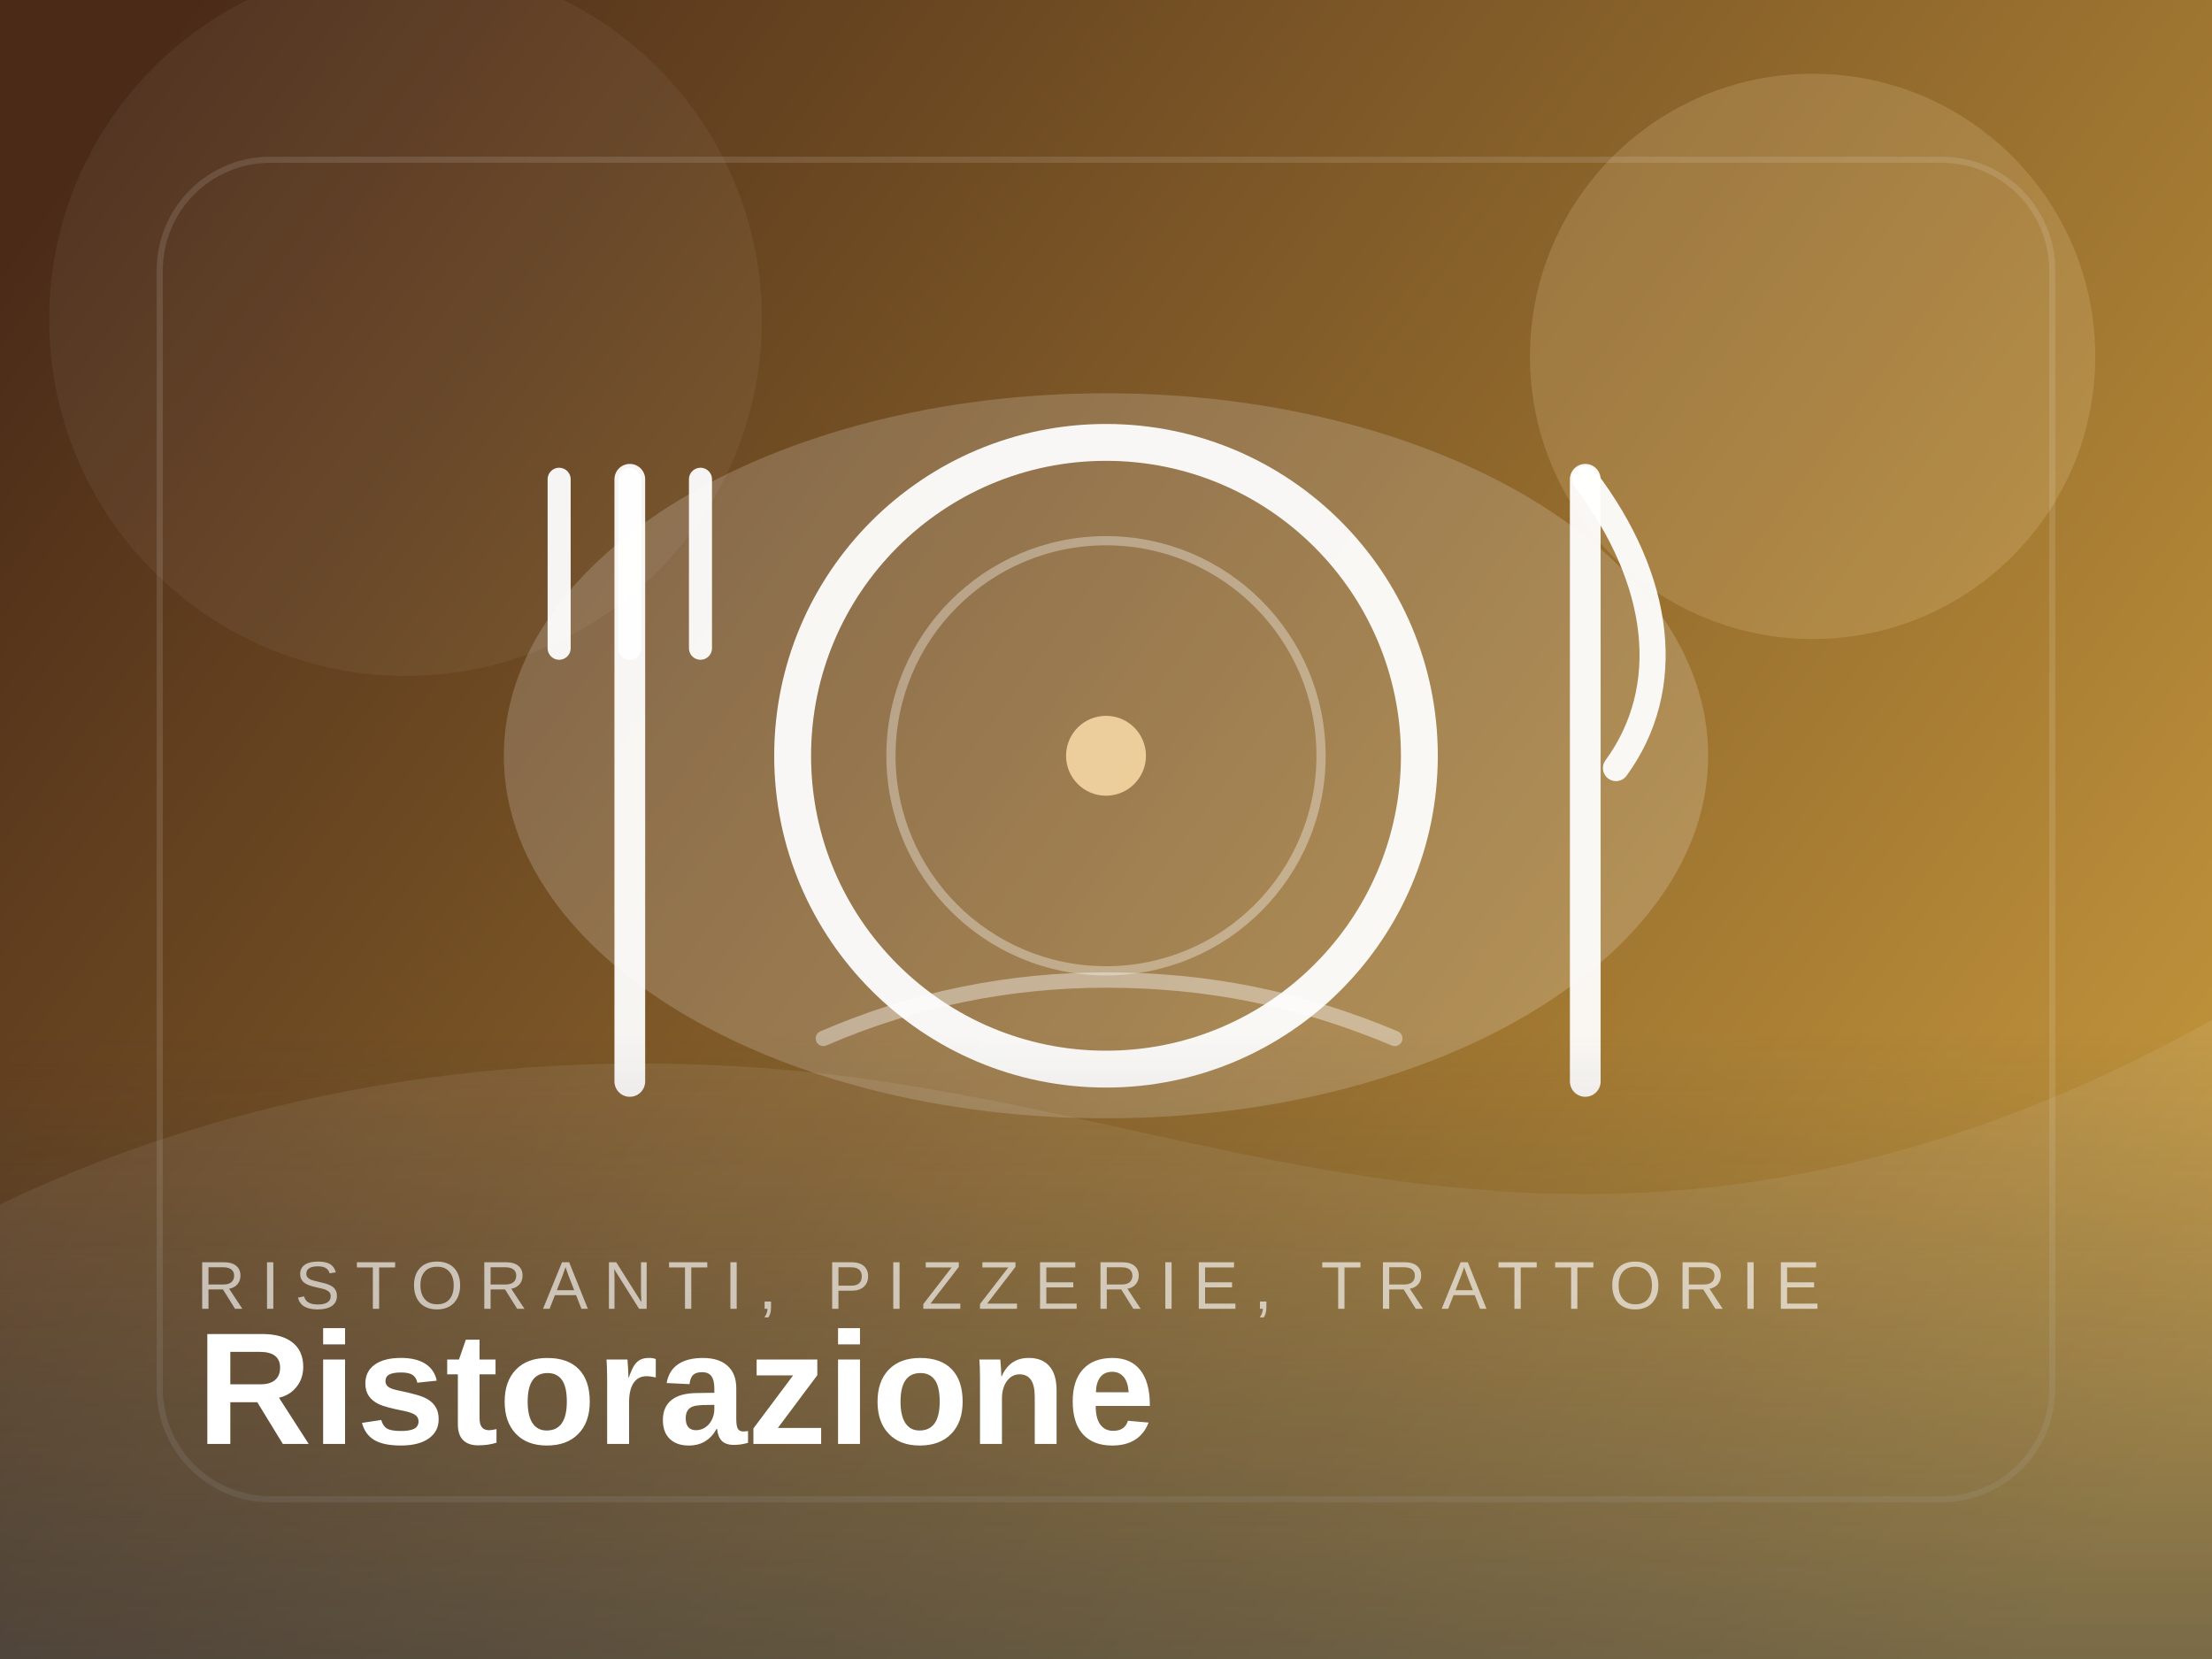
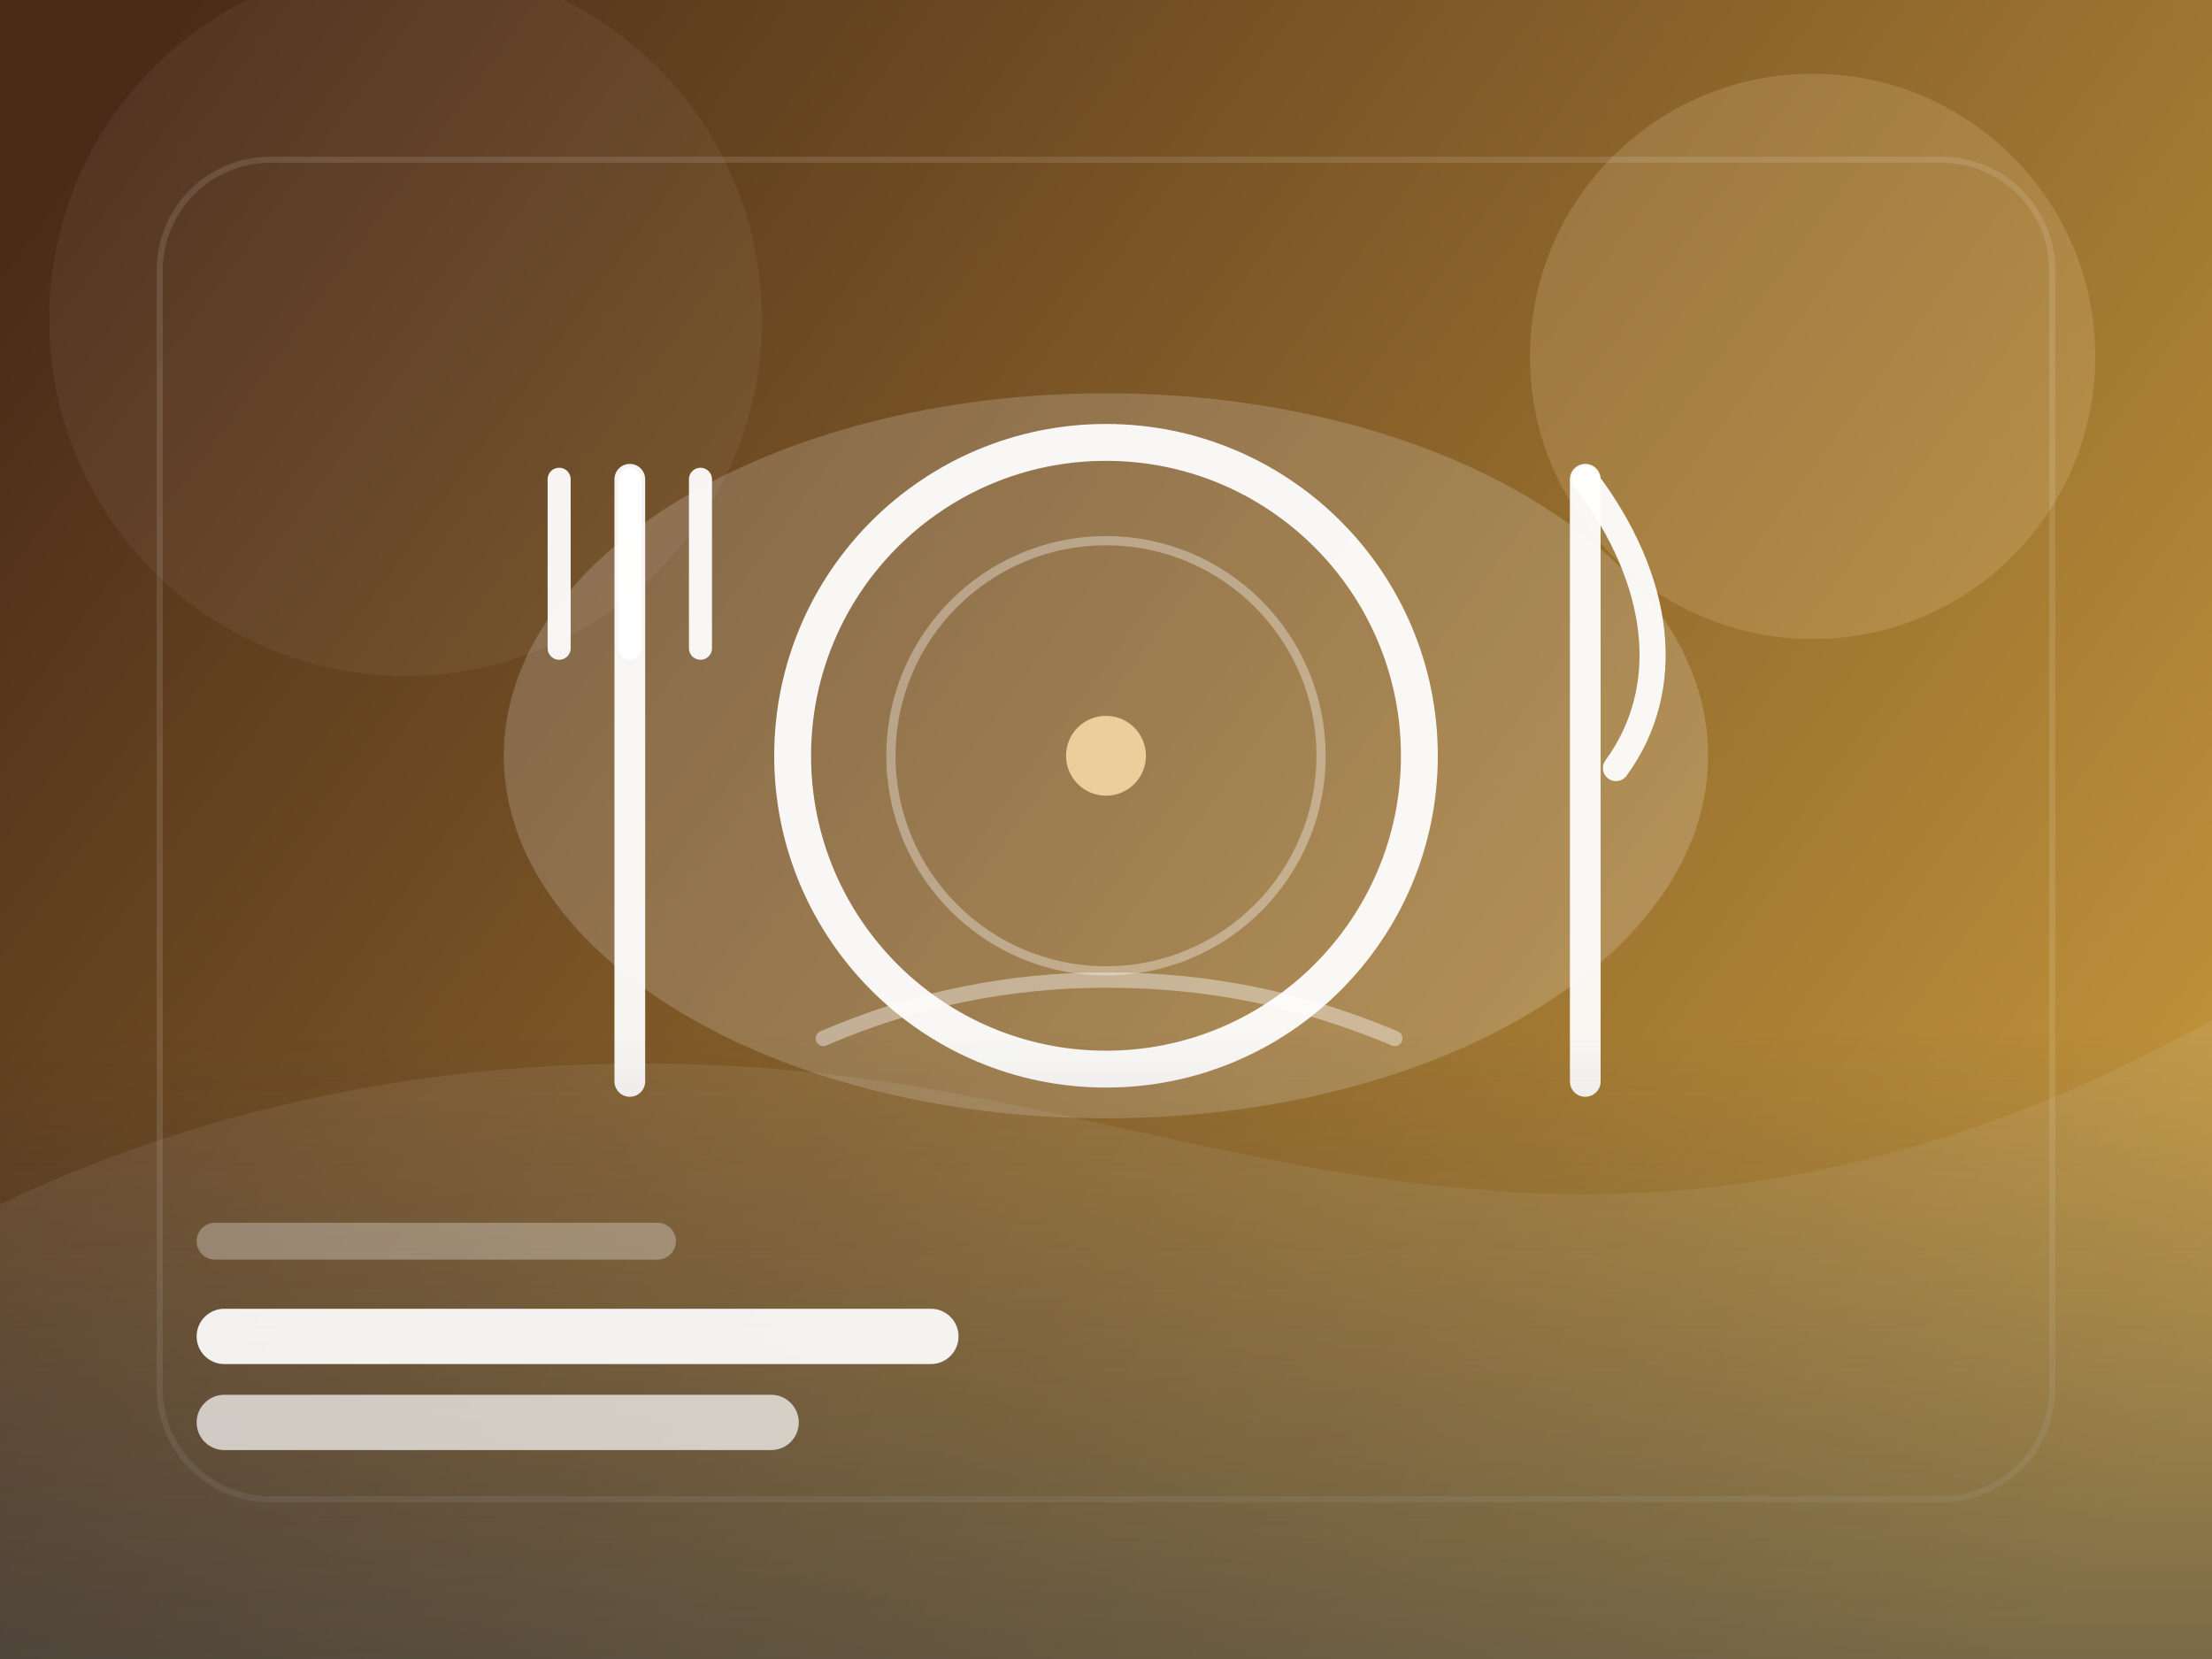
<svg xmlns="http://www.w3.org/2000/svg" viewBox="0 0 720 540" fill="none">
  <rect width="720" height="540" fill="url(#bg)" />
  <circle cx="590" cy="116" r="92" fill="#F6D9A6" opacity="0.18" />
  <circle cx="132" cy="104" r="116" fill="#FFFFFF" opacity="0.05" />
  <path d="M0 392C84 352 176 340 264 349C339 357 406 381 479 387C555 394 634 380 720 332V540H0V392Z" fill="rgba(255,255,255,0.08)" />
  <ellipse cx="360" cy="246" rx="196" ry="118" fill="rgba(255,255,255,0.18)" />
  <circle cx="360" cy="246" r="102" fill="none" stroke="rgba(255,255,255,0.94)" stroke-width="12" />
  <circle cx="360" cy="246" r="70" fill="none" stroke="rgba(255,255,255,0.34)" stroke-width="3" />
  <path d="M205 156V352" stroke="rgba(255,255,255,0.94)" stroke-width="10" stroke-linecap="round" />
  <path d="M182 156V211" stroke="rgba(255,255,255,0.94)" stroke-width="7.5" stroke-linecap="round" />
  <path d="M205 156V211" stroke="rgba(255,255,255,0.94)" stroke-width="7.5" stroke-linecap="round" />
  <path d="M228 156V211" stroke="rgba(255,255,255,0.94)" stroke-width="7.5" stroke-linecap="round" />
  <path d="M516 156V352" stroke="rgba(255,255,255,0.94)" stroke-width="10" stroke-linecap="round" />
  <path d="M516 156C541 189 545 224 526 250" fill="none" stroke="rgba(255,255,255,0.94)" stroke-width="8.5" stroke-linecap="round" />
  <circle cx="360" cy="246" r="13" fill="#F6D9A6" opacity="0.88" />
  <path d="M268 338C298 325 329 319 360 319C393 319 423 325 454 338" fill="none" stroke="rgba(255,255,255,0.4)" stroke-width="5" stroke-linecap="round" />
  <rect x="52" y="52" width="616" height="436" rx="36" stroke="rgba(255,255,255,0.12)" stroke-width="2" />
  <rect x="0" y="336" width="720" height="204" fill="url(#bottomFade)" />
-   <text x="64" y="426" fill="#FFFFFF" fill-opacity="0.64" font-size="22" letter-spacing="5" font-family="Arial, sans-serif">RISTORANTI, PIZZERIE, TRATTORIE</text>
-   <text x="64" y="470" fill="#FFFFFF" font-size="52" font-weight="700" font-family="Arial, sans-serif">Ristorazione</text>
+   <rect x="64" y="398" width="156" height="12" rx="6" fill="rgba(255,255,255,0.3)" />
+   <rect x="64" y="426" width="248" height="18" rx="9" fill="rgba(255,255,255,0.92)" />
+   <rect x="64" y="454" width="196" height="18" rx="9" fill="rgba(255,255,255,0.7)" />
  <defs>
    <linearGradient id="bg" x1="38" y1="34" x2="684" y2="506" gradientUnits="userSpaceOnUse">
      <stop stop-color="#4B2B18" />
      <stop offset="1" stop-color="#C89A3D" />
    </linearGradient>
    <linearGradient id="bottomFade" x1="360" y1="336" x2="360" y2="540" gradientUnits="userSpaceOnUse">
      <stop stop-color="rgba(16,36,63,0)" />
      <stop offset="1" stop-color="rgba(16,36,63,0.44)" />
    </linearGradient>
  </defs>
</svg>
